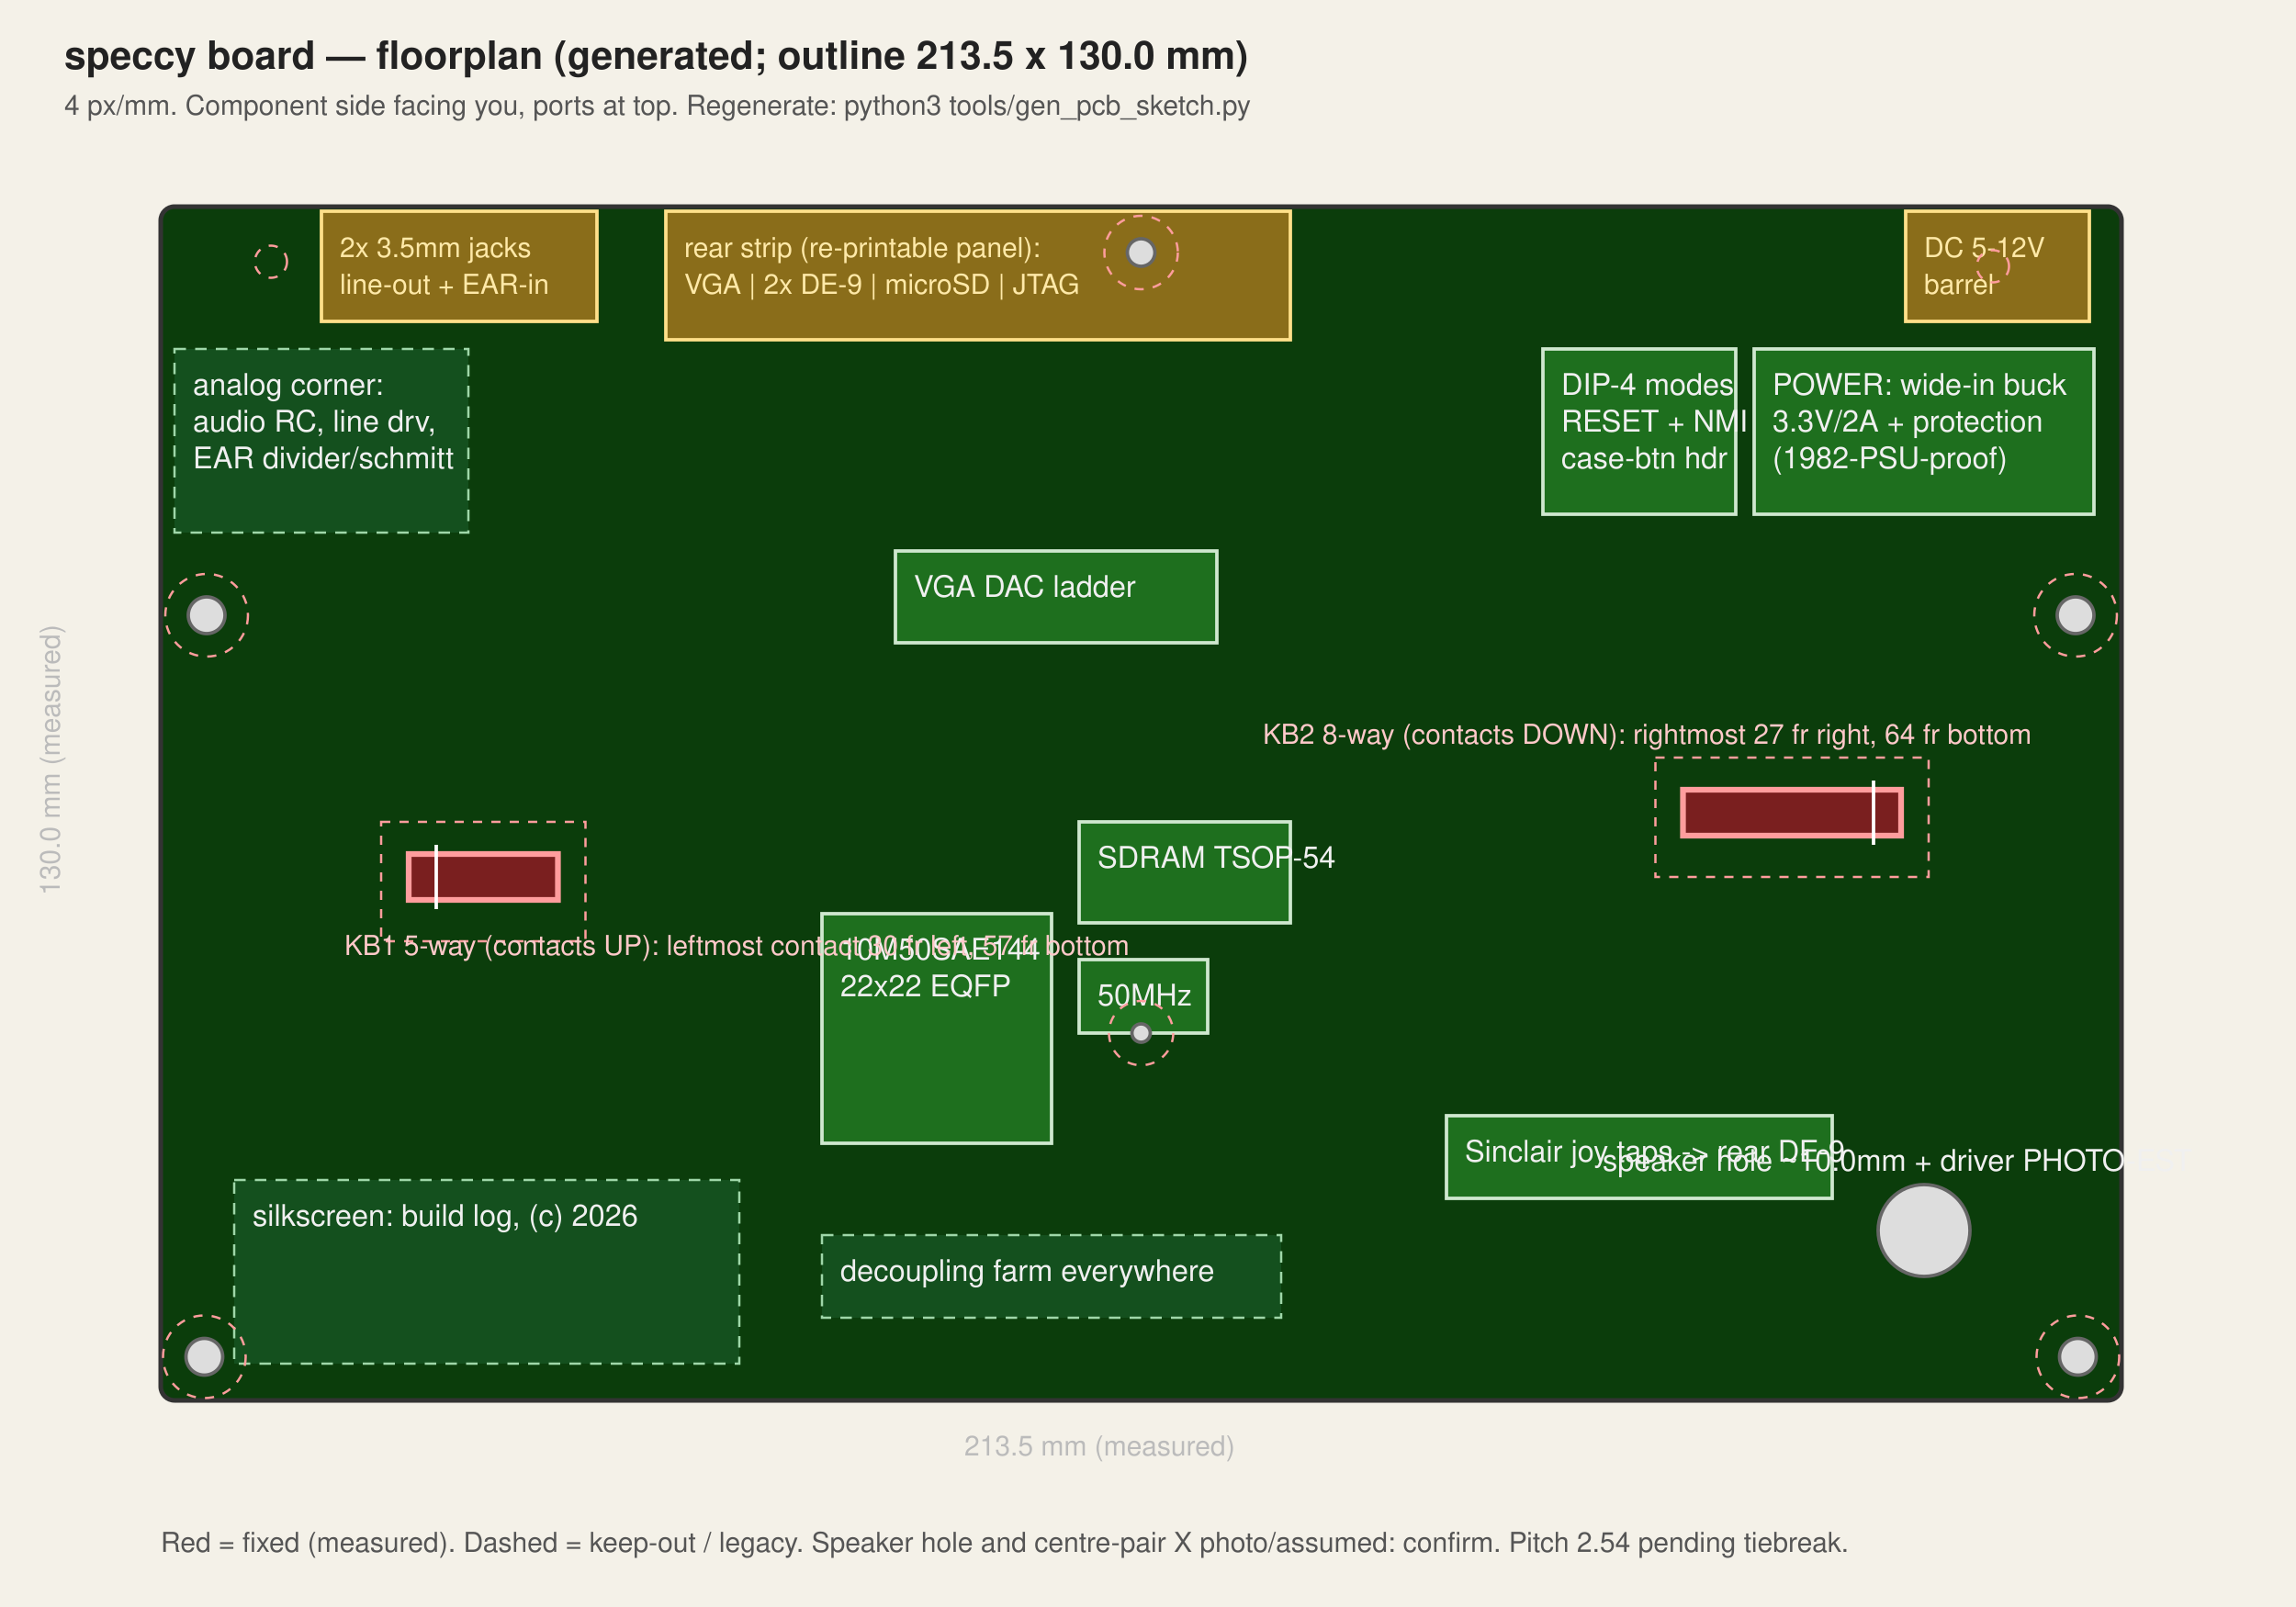
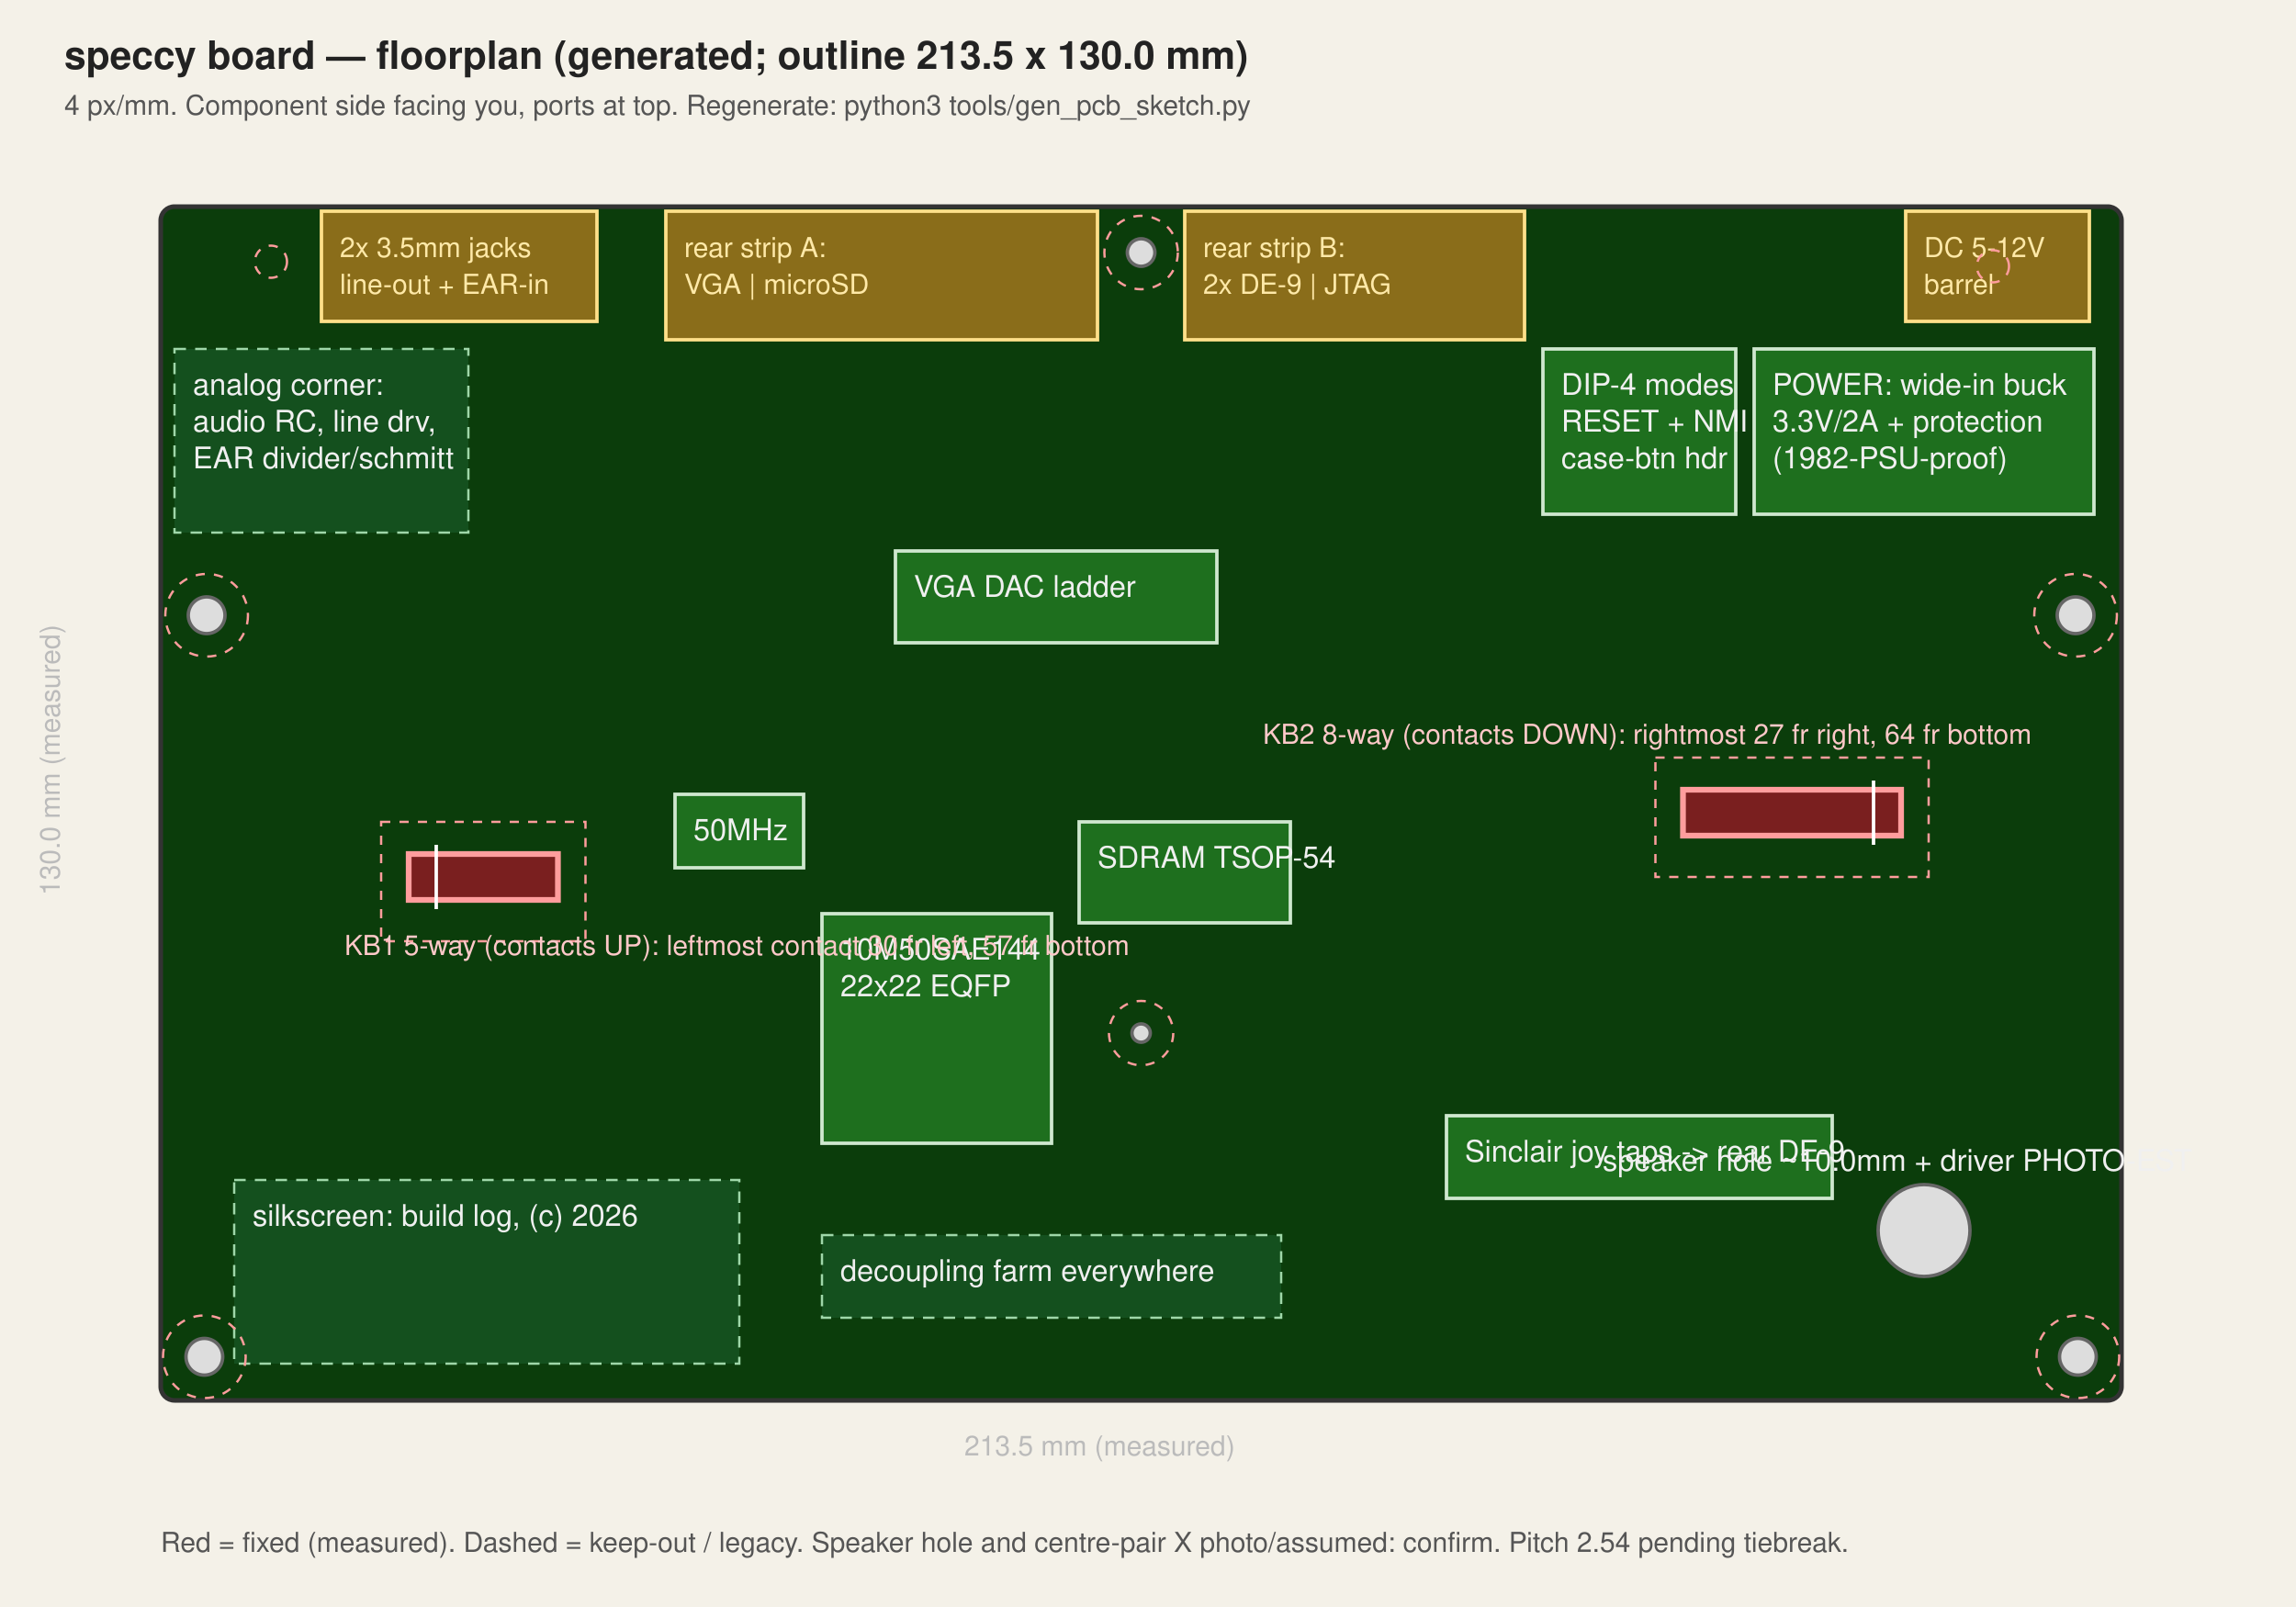
<svg xmlns="http://www.w3.org/2000/svg" viewBox="0 0 1000 700" font-family="Helvetica,Arial,sans-serif">
  <defs>
    <style>
      .board { fill:#0b3d0b; stroke:#333; stroke-width:2; }
      .blk   { fill:#1e6f1e; stroke:#cfe8cf; stroke-width:1.5; }
      .conn  { fill:#8a6d1a; stroke:#ffe08a; stroke-width:1.5; }
      .fix   { fill:#7a1f1f; stroke:#ff9d9d; stroke-width:2.5; }
      .keep  { fill:none; stroke:#ff9d9d; stroke-width:1; stroke-dasharray:4 4; }
      .quiet { fill:#14501e; stroke:#9fd7a9; stroke-width:1; stroke-dasharray:5 4; }
      .hole  { fill:#ddd; stroke:#666; stroke-width:1.5; }
      .lbl   { fill:#f0f0f0; font-size:13px; }
      .lbl2  { fill:#ffe9a8; font-size:12px; }
      .lblr  { fill:#ffc9c9; font-size:12px; }
      .dim   { fill:#bbb; font-size:12px; }
      .title { fill:#222; font-size:17px; font-weight:bold; }
      .note  { fill:#555; font-size:12px; }
      .cross { stroke:#fff; stroke-width:1.5; }
  </style>
  </defs>
  <rect x="0" y="0" width="1000" height="700" fill="#f4f1e8" />
  <text x="28" y="30" class="title">speccy board — floorplan (generated; outline 213.5 x 130.0 mm)</text>
  <text x="28" y="50" class="note">4 px/mm. Component side facing you, ports at top. Regenerate: python3 tools/gen_pcb_sketch.py</text>
  <rect x="70" y="90" width="854" height="520" rx="6" class="board" />
  <text x="420" y="634" class="dim">213.5 mm (measured)</text>
  <text x="16" y="380" class="dim" transform="rotate(-90 26 380)">130.0 mm (measured)</text>
  <rect x="140" y="92" width="120" height="48" class="conn" />
  <text x="148" y="112" class="lbl2">2x 3.5mm jacks</text>
  <text x="148" y="128" class="lbl2">line-out + EAR-in</text>
-   <rect x="290" y="92" width="272" height="56" class="conn" />
-   <text x="298" y="112" class="lbl2">rear strip (re-printable panel):</text>
-   <text x="298" y="128" class="lbl2">VGA | 2x DE-9 | microSD | JTAG</text>
+   <rect x="290" y="92" width="188" height="56" class="conn" />
+   <text x="298" y="112" class="lbl2">rear strip A:</text>
+   <text x="298" y="128" class="lbl2">VGA | microSD</text>
+   <rect x="516" y="92" width="148" height="56" class="conn" />
+   <text x="524" y="112" class="lbl2">rear strip B:</text>
+   <text x="524" y="128" class="lbl2">2x DE-9 | JTAG</text>
  <rect x="830" y="92" width="80" height="48" class="conn" />
  <text x="838" y="112" class="lbl2">DC 5-12V</text>
  <text x="838" y="128" class="lbl2">barrel</text>
  <rect x="764" y="152" width="148" height="72" class="blk" />
  <text x="772" y="172" class="lbl">POWER: wide-in buck</text>
  <text x="772" y="188" class="lbl">3.3V/2A + protection</text>
  <text x="772" y="204" class="lbl">(1982-PSU-proof)</text>
  <rect x="672" y="152" width="84" height="72" class="blk" />
  <text x="680" y="172" class="lbl">DIP-4 modes</text>
  <text x="680" y="188" class="lbl">RESET + NMI</text>
  <text x="680" y="204" class="lbl">case-btn hdr</text>
  <rect x="76" y="152" width="128" height="80" class="quiet" />
  <text x="84" y="172" class="lbl">analog corner:</text>
  <text x="84" y="188" class="lbl">audio RC, line drv,</text>
  <text x="84" y="204" class="lbl">EAR divider/schmitt</text>
  <rect x="358" y="398" width="100" height="100" class="blk" />
  <text x="366" y="418" class="lbl">10M50SAE144</text>
  <text x="366" y="434" class="lbl">22x22 EQFP</text>
  <rect x="470" y="358" width="92" height="44" class="blk" />
  <text x="478" y="378" class="lbl">SDRAM TSOP-54</text>
-   <rect x="470" y="418" width="56" height="32" class="blk" />
-   <text x="478" y="438" class="lbl">50MHz</text>
+   <rect x="294" y="346" width="56" height="32" class="blk" />
+   <text x="302" y="366" class="lbl">50MHz</text>
  <rect x="390" y="240" width="140" height="40" class="blk" />
  <text x="398" y="260" class="lbl">VGA DAC ladder</text>
  <rect x="630" y="486" width="168" height="36" class="blk" />
  <text x="638" y="506" class="lbl">Sinclair joy taps -&gt; rear DE-9</text>
  <rect x="102" y="514" width="220" height="80" class="quiet" />
  <text x="110" y="534" class="lbl">silkscreen: build log, (c) 2026</text>
  <rect x="358" y="538" width="200" height="36" class="quiet" />
  <text x="366" y="558" class="lbl">decoupling farm everywhere</text>
  <circle cx="838" cy="536" r="20" class="hole" />
  <text x="698" y="510" class="lbl">speaker hole ~10.0mm + driver PHOTO-EST</text>
  <rect x="178" y="372" width="65" height="20" class="fix" />
  <line x1="190" y1="368" x2="190" y2="396" class="cross" />
  <rect x="166" y="358" width="89" height="52" class="keep" />
  <rect x="733" y="344" width="95" height="20" class="fix" />
  <line x1="816" y1="340" x2="816" y2="368" class="cross" />
  <rect x="721" y="330" width="119" height="52" class="keep" />
  <text x="150" y="416" class="lblr">KB1 5-way (contacts UP): leftmost contact 30 fr left, 57 fr bottom</text>
  <text x="550" y="324" class="lblr">KB2 8-way (contacts DOWN): rightmost 27 fr right, 64 fr bottom</text>
  <circle cx="90" cy="268" r="8" class="hole" />
  <circle cx="90" cy="268" r="18" class="keep" />
  <circle cx="904" cy="268" r="8" class="hole" />
  <circle cx="904" cy="268" r="18" class="keep" />
  <circle cx="89" cy="591" r="8" class="hole" />
  <circle cx="89" cy="591" r="18" class="keep" />
  <circle cx="905" cy="591" r="8" class="hole" />
  <circle cx="905" cy="591" r="18" class="keep" />
  <circle cx="497" cy="450" r="4" class="hole" />
  <circle cx="497" cy="450" r="14" class="keep" />
  <circle cx="497" cy="110" r="6" class="hole" />
  <circle cx="497" cy="110" r="16" class="keep" />
  <circle cx="118" cy="114" r="7" class="keep" />
  <circle cx="868" cy="116" r="7" class="keep" />
  <text x="70" y="676" class="note">Red = fixed (measured). Dashed = keep-out / legacy. Speaker hole and centre-pair X photo/assumed: confirm. Pitch 2.54 pending tiebreak.</text>
</svg>
